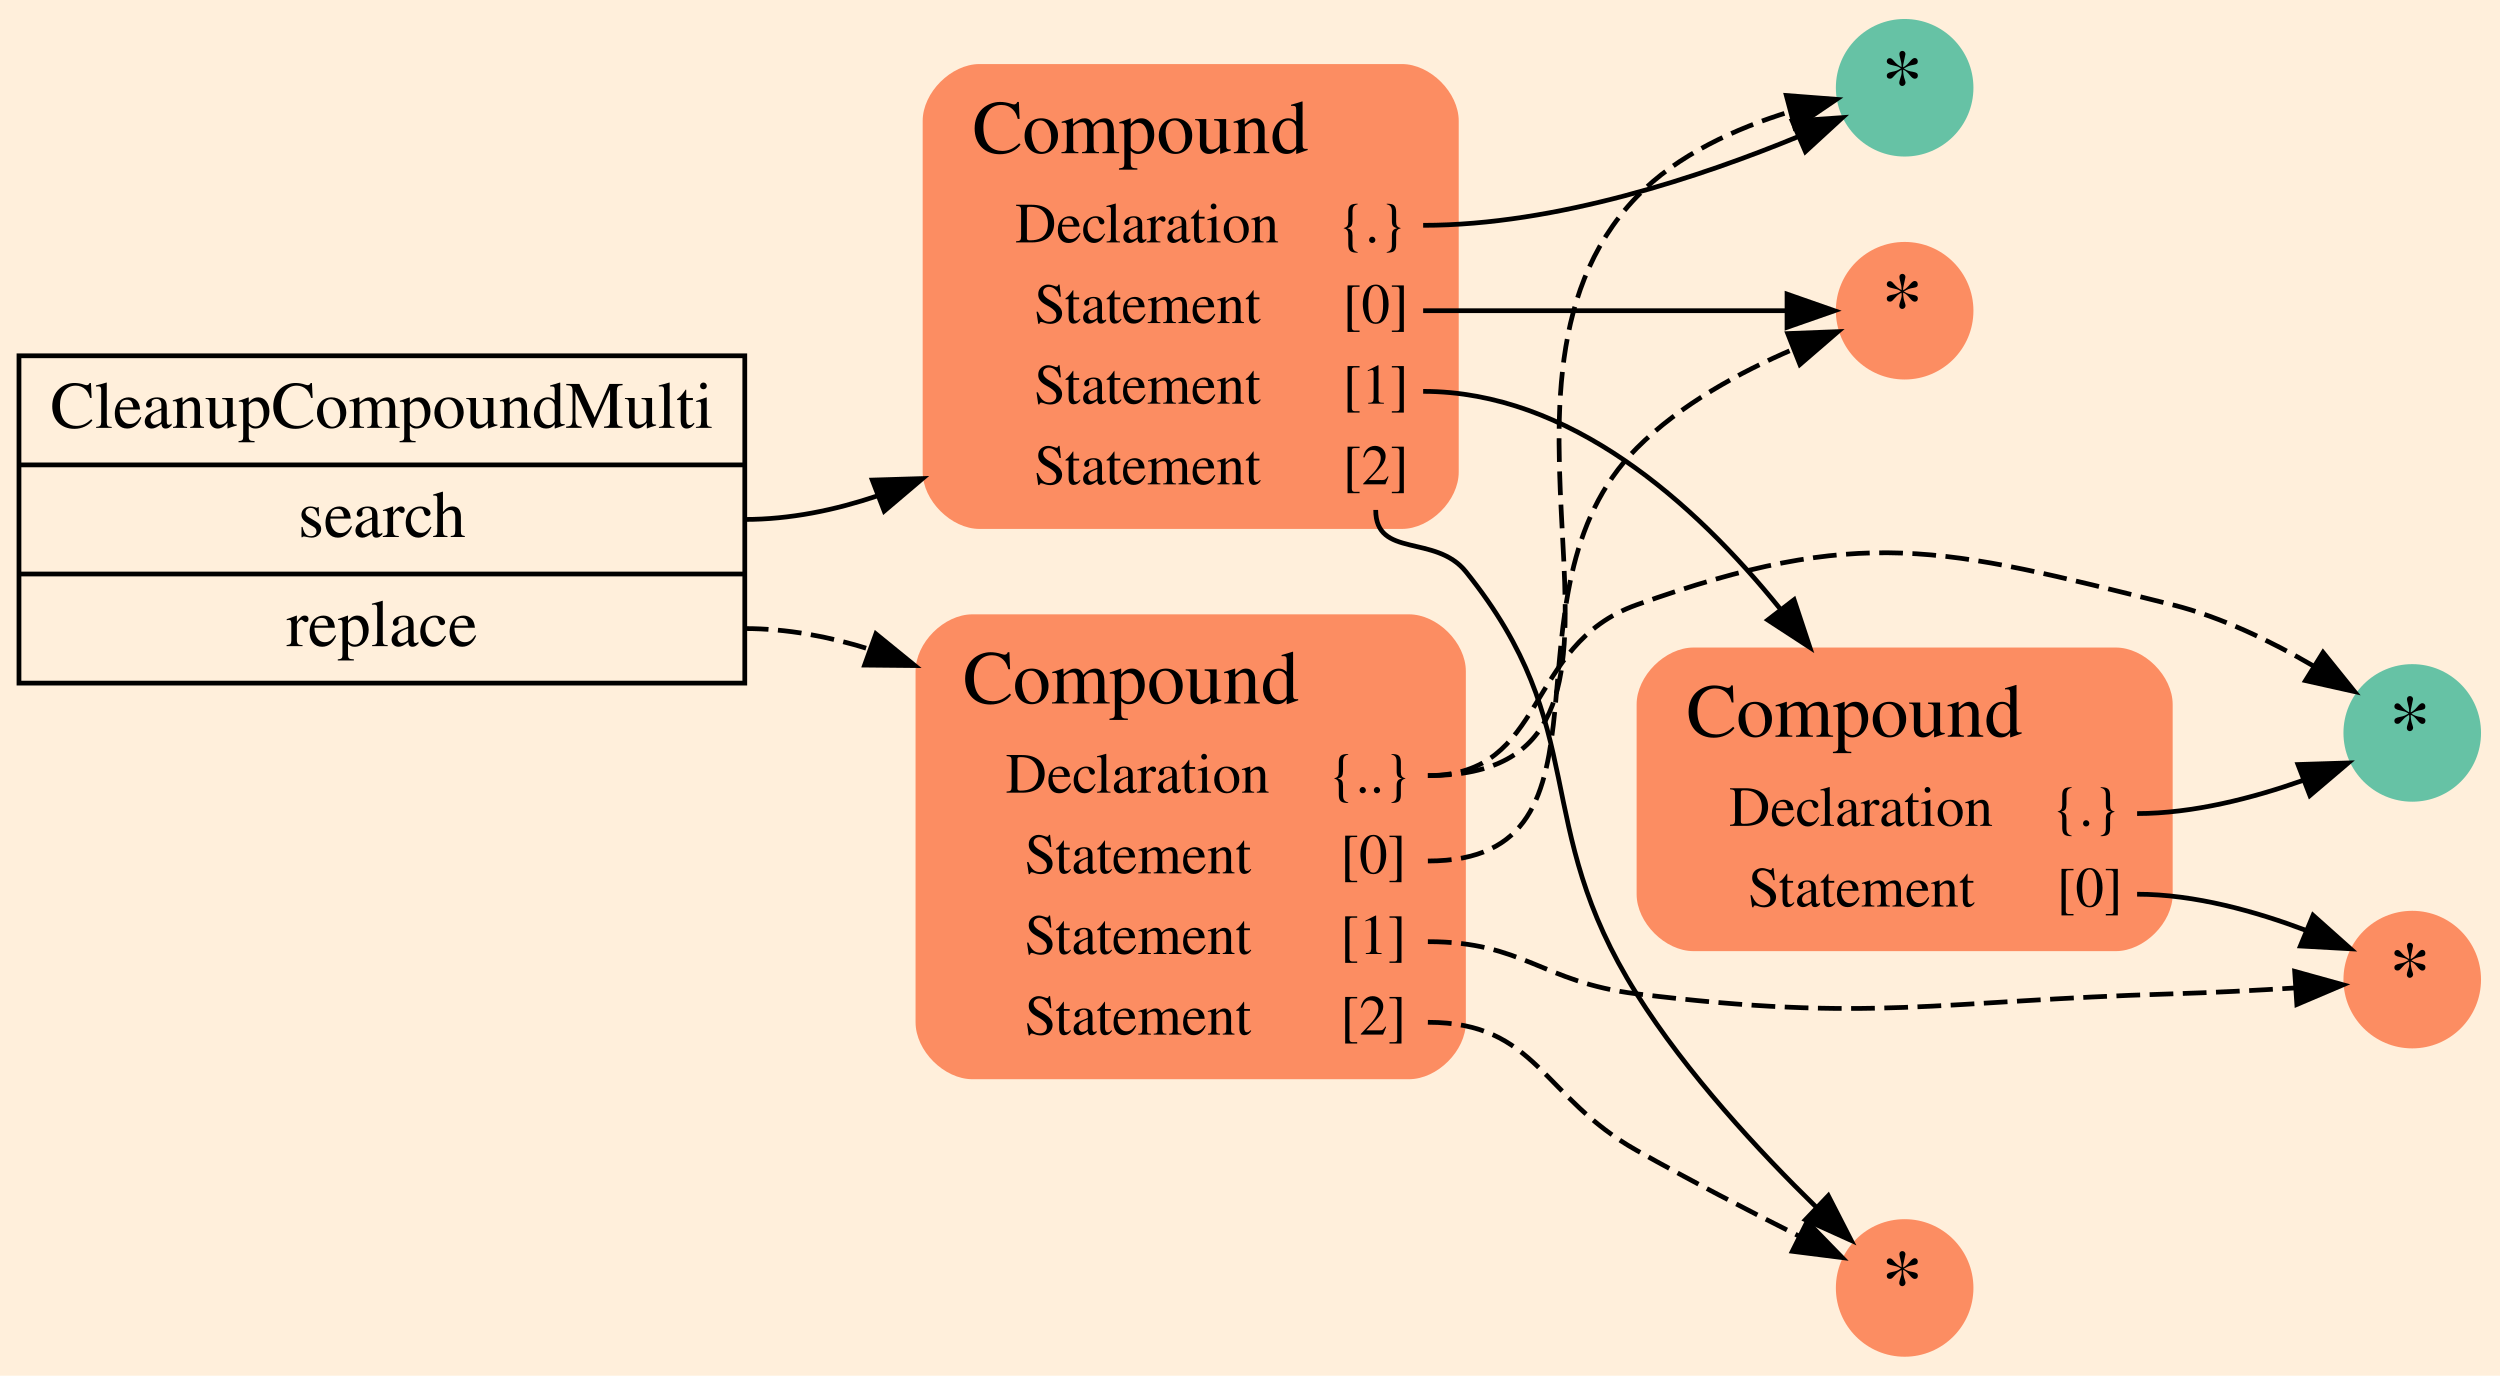
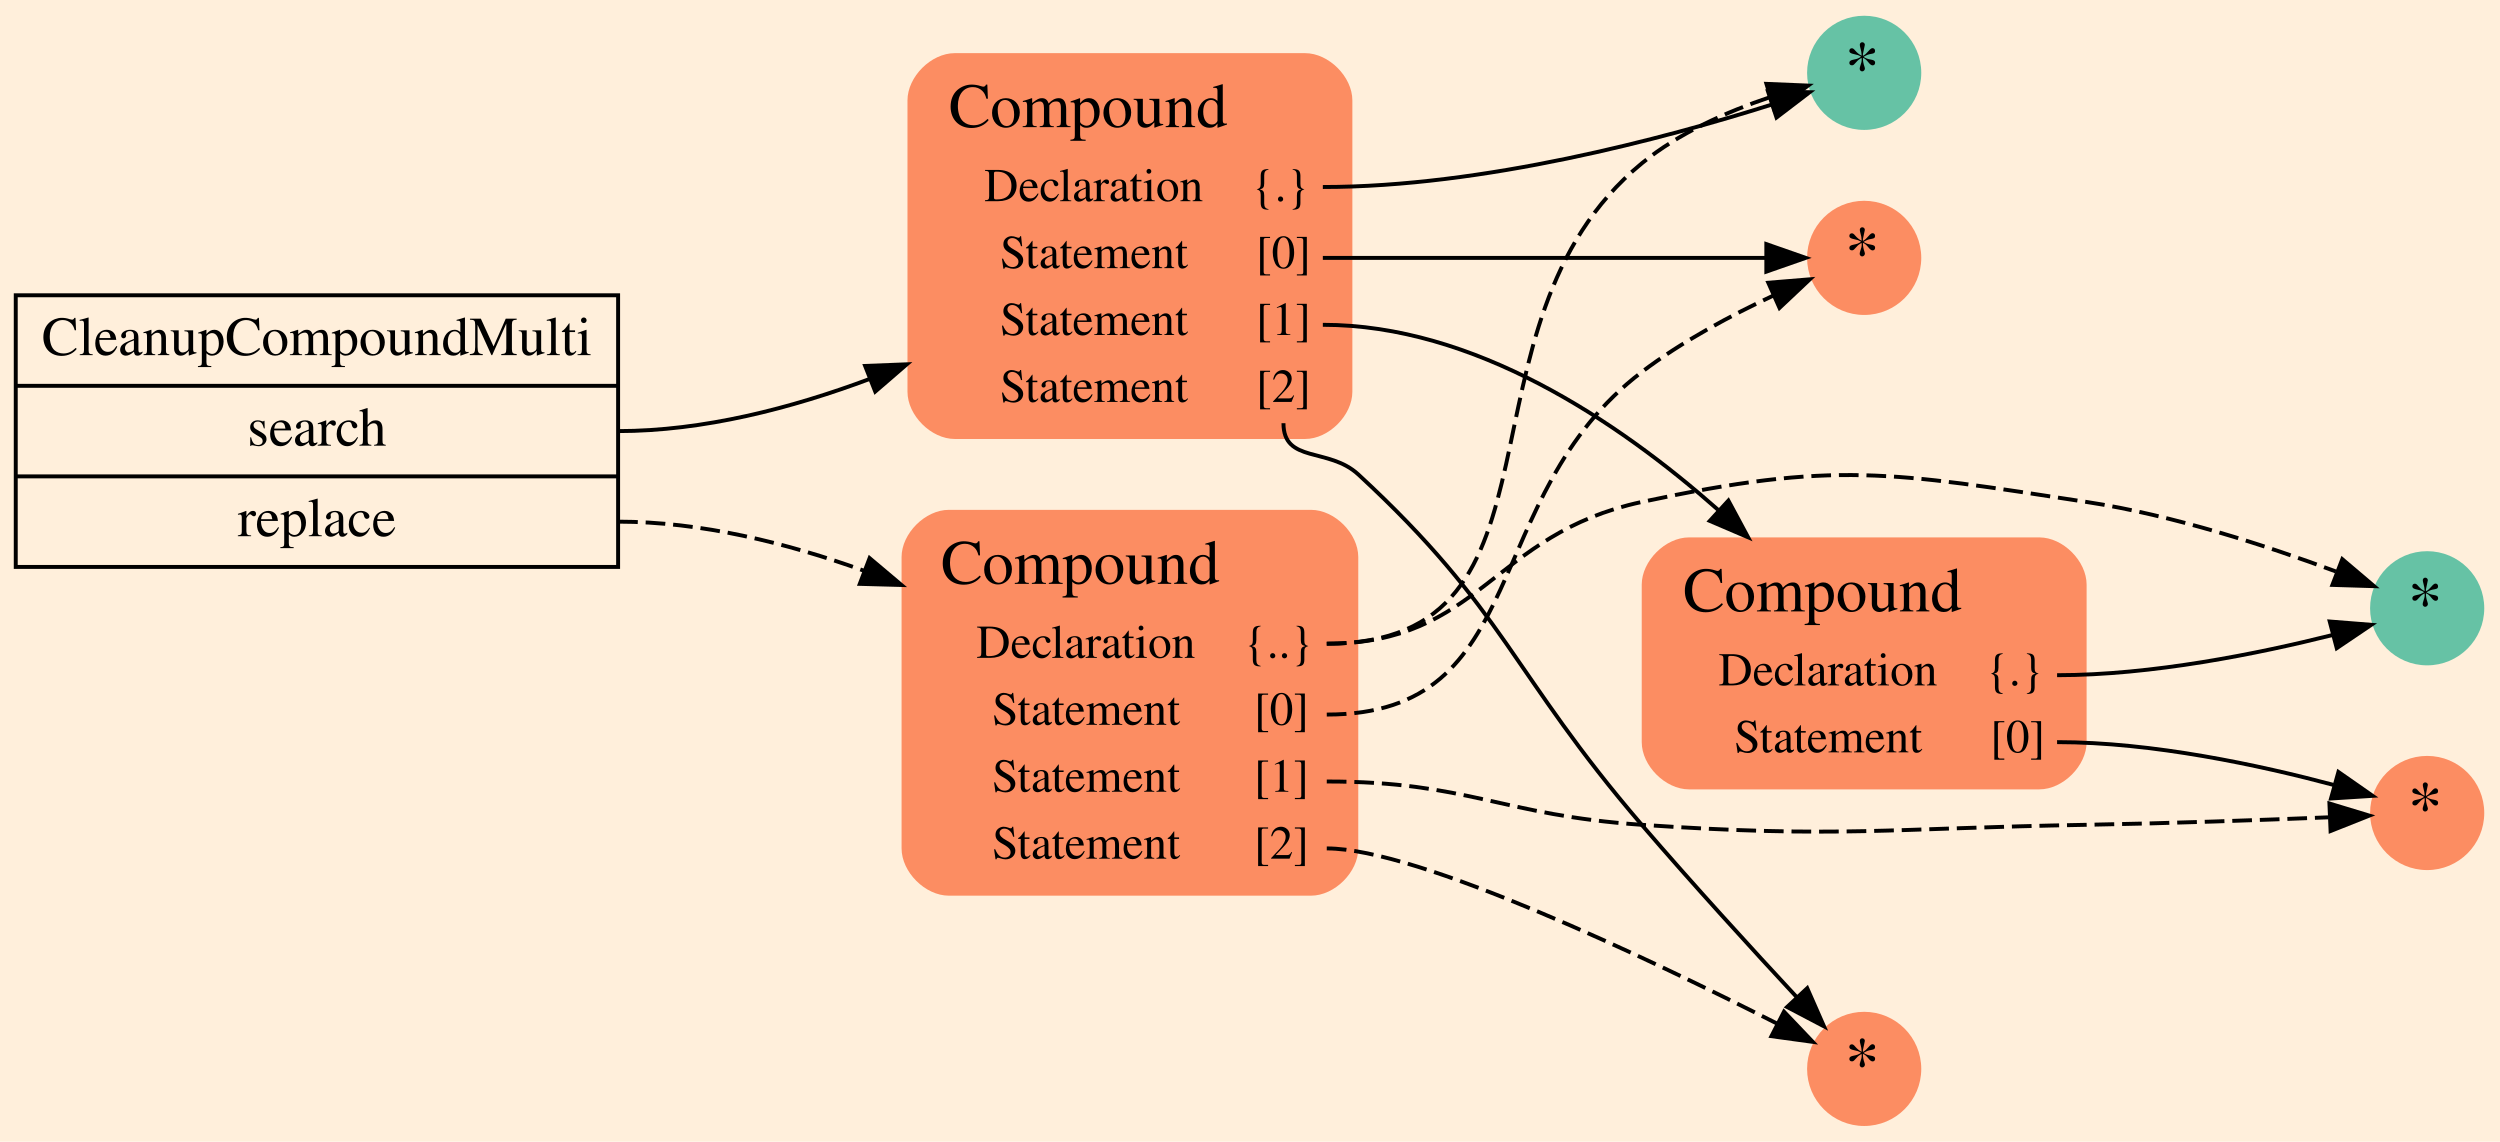
- <svg xmlns="http://www.w3.org/2000/svg" width="527pt" height="290pt" viewBox="0.00 0.00 527.00 290.00">
+ <svg xmlns="http://www.w3.org/2000/svg" width="635pt" height="290pt" viewBox="0.00 0.00 635.00 290.00">
  <g id="graph0" class="graph" transform="scale(1 1) rotate(0) translate(4 286)">
-     <polygon fill="#ffefdb" stroke="transparent" points="-4,4 -4,-286 523,-286 523,4 -4,4" />
+     <polygon fill="#ffefdb" stroke="transparent" points="-4,4 -4,-286 631,-286 631,4 -4,4" />
    <g id="node1" class="node">
      <polygon fill="#ffefdb" stroke="#000000" points="0,-142 0,-211 153,-211 153,-142 0,-142" />
      <text text-anchor="middle" x="76.5" y="-195.8" font-family="Times,serif" font-size="14.00" fill="#000000">CleanupCompoundMulti</text>
      <polyline fill="none" stroke="#000000" points="0,-188 153,-188 " />
      <text text-anchor="middle" x="76.5" y="-172.8" font-family="Times,serif" font-size="14.00" fill="#000000">search</text>
      <polyline fill="none" stroke="#000000" points="0,-165 153,-165 " />
      <text text-anchor="middle" x="76.5" y="-149.8" font-family="Times,serif" font-size="14.00" fill="#000000">replace</text>
    </g>
    <g id="node2" class="node">
-       <path fill="#fc8d62" stroke="transparent" d="M291.5,-272.5C291.5,-272.5 202.5,-272.5 202.5,-272.5 196.5,-272.5 190.5,-266.5 190.5,-260.5 190.5,-260.5 190.5,-186.5 190.5,-186.5 190.5,-180.5 196.5,-174.5 202.5,-174.5 202.5,-174.5 291.5,-174.5 291.5,-174.5 297.5,-174.5 303.5,-180.5 303.5,-186.5 303.5,-186.5 303.5,-260.5 303.5,-260.5 303.5,-266.5 297.5,-272.5 291.5,-272.5" />
-       <text text-anchor="start" x="201" y="-253.7" font-family="Times,serif" font-size="16.00" fill="#000000">Compound</text>
-       <text text-anchor="start" x="210" y="-234.9" font-family="Times,serif" font-size="12.00" fill="#000000">Declaration</text>
-       <text text-anchor="start" x="278" y="-234.9" font-family="Times,serif" font-size="12.00" fill="#000000">{.}</text>
-       <text text-anchor="start" x="214" y="-217.9" font-family="Times,serif" font-size="12.00" fill="#000000">Statement</text>
-       <text text-anchor="start" x="279" y="-217.9" font-family="Times,serif" font-size="12.00" fill="#000000">[0]</text>
-       <text text-anchor="start" x="214" y="-200.9" font-family="Times,serif" font-size="12.00" fill="#000000">Statement</text>
-       <text text-anchor="start" x="279" y="-200.9" font-family="Times,serif" font-size="12.00" fill="#000000">[1]</text>
-       <text text-anchor="start" x="214" y="-183.9" font-family="Times,serif" font-size="12.00" fill="#000000">Statement</text>
-       <text text-anchor="start" x="279" y="-183.9" font-family="Times,serif" font-size="12.00" fill="#000000">[2]</text>
+       <path fill="#fc8d62" stroke="transparent" d="M327.5,-272.5C327.5,-272.5 238.5,-272.5 238.5,-272.5 232.5,-272.5 226.5,-266.5 226.5,-260.5 226.5,-260.5 226.5,-186.5 226.5,-186.5 226.5,-180.5 232.5,-174.5 238.5,-174.5 238.5,-174.5 327.5,-174.5 327.5,-174.5 333.5,-174.5 339.5,-180.5 339.5,-186.5 339.5,-186.5 339.5,-260.5 339.5,-260.5 339.5,-266.5 333.5,-272.5 327.5,-272.5" />
+       <text text-anchor="start" x="237" y="-253.7" font-family="Times,serif" font-size="16.00" fill="#000000">Compound</text>
+       <text text-anchor="start" x="246" y="-234.9" font-family="Times,serif" font-size="12.00" fill="#000000">Declaration</text>
+       <text text-anchor="start" x="314" y="-234.9" font-family="Times,serif" font-size="12.00" fill="#000000">{.}</text>
+       <text text-anchor="start" x="250" y="-217.9" font-family="Times,serif" font-size="12.00" fill="#000000">Statement</text>
+       <text text-anchor="start" x="315" y="-217.9" font-family="Times,serif" font-size="12.00" fill="#000000">[0]</text>
+       <text text-anchor="start" x="250" y="-200.9" font-family="Times,serif" font-size="12.00" fill="#000000">Statement</text>
+       <text text-anchor="start" x="315" y="-200.9" font-family="Times,serif" font-size="12.00" fill="#000000">[1]</text>
+       <text text-anchor="start" x="250" y="-183.9" font-family="Times,serif" font-size="12.00" fill="#000000">Statement</text>
+       <text text-anchor="start" x="315" y="-183.9" font-family="Times,serif" font-size="12.00" fill="#000000">[2]</text>
    </g>
    <g id="edge1" class="edge">
-       <path fill="none" stroke="#000000" d="M153,-176.5C162.479,-176.5 171.982,-178.436 181.109,-181.522" />
-       <polygon fill="#000000" stroke="#000000" points="179.878,-184.798 190.468,-185.12 182.391,-178.264 179.878,-184.798" />
+       <path fill="none" stroke="#000000" d="M153,-176.5C174.547,-176.5 196.97,-182.281 217.004,-189.788" />
+       <polygon fill="#000000" stroke="#000000" points="215.744,-193.053 226.33,-193.468 218.313,-186.542 215.744,-193.053" />
    </g>
    <g id="node9" class="node">
-       <path fill="#fc8d62" stroke="transparent" d="M293,-156.5C293,-156.5 201,-156.5 201,-156.5 195,-156.5 189,-150.5 189,-144.5 189,-144.5 189,-70.5 189,-70.5 189,-64.5 195,-58.5 201,-58.5 201,-58.5 293,-58.5 293,-58.5 299,-58.5 305,-64.5 305,-70.5 305,-70.5 305,-144.5 305,-144.5 305,-150.5 299,-156.5 293,-156.5" />
-       <text text-anchor="start" x="199" y="-137.7" font-family="Times,serif" font-size="16.00" fill="#000000">Compound</text>
-       <text text-anchor="start" x="208" y="-118.9" font-family="Times,serif" font-size="12.00" fill="#000000">Declaration</text>
-       <text text-anchor="start" x="276" y="-118.9" font-family="Times,serif" font-size="12.00" fill="#000000">{..}</text>
-       <text text-anchor="start" x="212" y="-101.9" font-family="Times,serif" font-size="12.00" fill="#000000">Statement</text>
-       <text text-anchor="start" x="278.5" y="-101.9" font-family="Times,serif" font-size="12.00" fill="#000000">[0]</text>
-       <text text-anchor="start" x="212" y="-84.9" font-family="Times,serif" font-size="12.00" fill="#000000">Statement</text>
-       <text text-anchor="start" x="278.5" y="-84.9" font-family="Times,serif" font-size="12.00" fill="#000000">[1]</text>
-       <text text-anchor="start" x="212" y="-67.9" font-family="Times,serif" font-size="12.00" fill="#000000">Statement</text>
-       <text text-anchor="start" x="278.5" y="-67.9" font-family="Times,serif" font-size="12.00" fill="#000000">[2]</text>
+       <path fill="#fc8d62" stroke="transparent" d="M329,-156.5C329,-156.5 237,-156.5 237,-156.5 231,-156.5 225,-150.5 225,-144.5 225,-144.5 225,-70.5 225,-70.5 225,-64.5 231,-58.5 237,-58.5 237,-58.5 329,-58.5 329,-58.5 335,-58.5 341,-64.5 341,-70.5 341,-70.5 341,-144.5 341,-144.5 341,-150.5 335,-156.5 329,-156.5" />
+       <text text-anchor="start" x="235" y="-137.7" font-family="Times,serif" font-size="16.00" fill="#000000">Compound</text>
+       <text text-anchor="start" x="244" y="-118.9" font-family="Times,serif" font-size="12.00" fill="#000000">Declaration</text>
+       <text text-anchor="start" x="312" y="-118.9" font-family="Times,serif" font-size="12.00" fill="#000000">{..}</text>
+       <text text-anchor="start" x="248" y="-101.9" font-family="Times,serif" font-size="12.00" fill="#000000">Statement</text>
+       <text text-anchor="start" x="314.5" y="-101.9" font-family="Times,serif" font-size="12.00" fill="#000000">[0]</text>
+       <text text-anchor="start" x="248" y="-84.9" font-family="Times,serif" font-size="12.00" fill="#000000">Statement</text>
+       <text text-anchor="start" x="314.5" y="-84.9" font-family="Times,serif" font-size="12.00" fill="#000000">[1]</text>
+       <text text-anchor="start" x="248" y="-67.9" font-family="Times,serif" font-size="12.00" fill="#000000">Statement</text>
+       <text text-anchor="start" x="314.5" y="-67.9" font-family="Times,serif" font-size="12.00" fill="#000000">[2]</text>
    </g>
    <g id="edge2" class="edge">
-       <path fill="none" stroke="#000000" stroke-dasharray="5,2" d="M153,-153.5C161.845,-153.5 170.724,-151.837 179.306,-149.143" />
-       <polygon fill="#000000" stroke="#000000" points="180.634,-152.385 188.851,-145.697 178.257,-145.8 180.634,-152.385" />
+       <path fill="none" stroke="#000000" stroke-dasharray="5,2" d="M153,-153.5C173.986,-153.5 195.841,-148.107 215.511,-141.014" />
+       <polygon fill="#000000" stroke="#000000" points="216.877,-144.239 224.978,-137.411 214.387,-137.697 216.877,-144.239" />
    </g>
    <g id="node3" class="node">
-       <ellipse fill="#66c2a5" stroke="#000000" stroke-width="0" cx="397.5" cy="-267.5" rx="14.5" ry="14.5" />
-       <text text-anchor="start" x="392.5" y="-263.1" font-family="Times,serif" font-size="18.00" fill="#000000">*</text>
+       <ellipse fill="#66c2a5" stroke="#000000" stroke-width="0" cx="469.5" cy="-267.5" rx="14.5" ry="14.5" />
+       <text text-anchor="start" x="464.5" y="-263.1" font-family="Times,serif" font-size="18.00" fill="#000000">*</text>
    </g>
    <g id="edge3" class="edge">
-       <path fill="none" stroke="#000000" d="M296,-238.5C324.063,-238.5 354.87,-248.876 375.098,-257.215" />
-       <polygon fill="#000000" stroke="#000000" points="373.81,-260.471 384.38,-261.207 376.576,-254.041 373.81,-260.471" />
+       <path fill="none" stroke="#000000" d="M332,-238.5C372.706,-238.5 418.76,-250.819 445.899,-259.399" />
+       <polygon fill="#000000" stroke="#000000" points="445.058,-262.806 455.65,-262.58 447.229,-256.151 445.058,-262.806" />
    </g>
    <g id="node4" class="node">
-       <ellipse fill="#fc8d62" stroke="#000000" stroke-width="0" cx="397.5" cy="-220.5" rx="14.5" ry="14.5" />
-       <text text-anchor="start" x="392.5" y="-216.1" font-family="Times,serif" font-size="18.00" fill="#000000">*</text>
+       <ellipse fill="#fc8d62" stroke="#000000" stroke-width="0" cx="469.5" cy="-220.5" rx="14.5" ry="14.5" />
+       <text text-anchor="start" x="464.5" y="-216.1" font-family="Times,serif" font-size="18.00" fill="#000000">*</text>
    </g>
    <g id="edge4" class="edge">
-       <path fill="none" stroke="#000000" d="M296,-220.5C322.14,-220.5 352.066,-220.5 372.614,-220.5" />
-       <polygon fill="#000000" stroke="#000000" points="372.708,-224 382.708,-220.5 372.708,-217 372.708,-224" />
+       <path fill="none" stroke="#000000" d="M332,-220.5C371.234,-220.5 416.765,-220.5 444.337,-220.5" />
+       <polygon fill="#000000" stroke="#000000" points="444.647,-224 454.647,-220.5 444.647,-217 444.647,-224" />
    </g>
    <g id="node5" class="node">
-       <path fill="#fc8d62" stroke="transparent" d="M442,-149.5C442,-149.5 353,-149.5 353,-149.5 347,-149.5 341,-143.5 341,-137.5 341,-137.5 341,-97.5 341,-97.5 341,-91.5 347,-85.5 353,-85.5 353,-85.5 442,-85.5 442,-85.5 448,-85.5 454,-91.5 454,-97.5 454,-97.5 454,-137.5 454,-137.5 454,-143.5 448,-149.5 442,-149.5" />
-       <text text-anchor="start" x="351.5" y="-130.7" font-family="Times,serif" font-size="16.00" fill="#000000">Compound</text>
-       <text text-anchor="start" x="360.5" y="-111.9" font-family="Times,serif" font-size="12.00" fill="#000000">Declaration</text>
-       <text text-anchor="start" x="428.5" y="-111.9" font-family="Times,serif" font-size="12.00" fill="#000000">{.}</text>
-       <text text-anchor="start" x="364.5" y="-94.9" font-family="Times,serif" font-size="12.00" fill="#000000">Statement</text>
-       <text text-anchor="start" x="429.5" y="-94.9" font-family="Times,serif" font-size="12.00" fill="#000000">[0]</text>
+       <path fill="#fc8d62" stroke="transparent" d="M514,-149.5C514,-149.5 425,-149.5 425,-149.5 419,-149.5 413,-143.5 413,-137.5 413,-137.5 413,-97.5 413,-97.5 413,-91.5 419,-85.5 425,-85.5 425,-85.5 514,-85.5 514,-85.5 520,-85.5 526,-91.5 526,-97.5 526,-97.5 526,-137.5 526,-137.5 526,-143.5 520,-149.5 514,-149.5" />
+       <text text-anchor="start" x="423.5" y="-130.7" font-family="Times,serif" font-size="16.00" fill="#000000">Compound</text>
+       <text text-anchor="start" x="432.5" y="-111.9" font-family="Times,serif" font-size="12.00" fill="#000000">Declaration</text>
+       <text text-anchor="start" x="500.5" y="-111.9" font-family="Times,serif" font-size="12.00" fill="#000000">{.}</text>
+       <text text-anchor="start" x="436.5" y="-94.9" font-family="Times,serif" font-size="12.00" fill="#000000">Statement</text>
+       <text text-anchor="start" x="501.5" y="-94.9" font-family="Times,serif" font-size="12.00" fill="#000000">[0]</text>
    </g>
    <g id="edge5" class="edge">
-       <path fill="none" stroke="#000000" d="M296,-203.5C326.855,-203.5 353.148,-180.08 371.238,-157.683" />
-       <polygon fill="#000000" stroke="#000000" points="374.194,-159.581 377.524,-149.523 368.649,-155.309 374.194,-159.581" />
+       <path fill="none" stroke="#000000" d="M332,-203.5C370.275,-203.5 406.672,-179.251 432.393,-156.505" />
+       <polygon fill="#000000" stroke="#000000" points="435.009,-158.856 440.023,-149.523 430.283,-153.692 435.009,-158.856" />
    </g>
    <g id="node8" class="node">
-       <ellipse fill="#fc8d62" stroke="#000000" stroke-width="0" cx="397.5" cy="-14.5" rx="14.5" ry="14.5" />
-       <text text-anchor="start" x="392.5" y="-10.1" font-family="Times,serif" font-size="18.00" fill="#000000">*</text>
+       <ellipse fill="#fc8d62" stroke="#000000" stroke-width="0" cx="469.5" cy="-14.5" rx="14.5" ry="14.5" />
+       <text text-anchor="start" x="464.5" y="-10.1" font-family="Times,serif" font-size="18.00" fill="#000000">*</text>
    </g>
    <g id="edge6" class="edge">
-       <path fill="none" stroke="#000000" d="M286,-178.5C286,-168.268 298.586,-173.472 305,-165.5 331.749,-132.256 318.274,-112.613 341,-76.5 351.562,-59.716 366.874,-43.245 378.894,-31.504" />
-       <polygon fill="#000000" stroke="#000000" points="381.406,-33.945 386.235,-24.515 376.579,-28.875 381.406,-33.945" />
+       <path fill="none" stroke="#000000" d="M322,-178.5C322,-168.268 333.481,-172.439 341,-165.5 378.389,-130.994 379.851,-115.097 413,-76.5 425.92,-61.456 441.082,-44.874 452.444,-32.647" />
+       <polygon fill="#000000" stroke="#000000" points="455.036,-35 459.301,-25.301 449.919,-30.223 455.036,-35" />
    </g>
    <g id="node6" class="node">
-       <ellipse fill="#66c2a5" stroke="#000000" stroke-width="0" cx="504.5" cy="-131.5" rx="14.5" ry="14.5" />
-       <text text-anchor="start" x="499.5" y="-127.1" font-family="Times,serif" font-size="18.00" fill="#000000">*</text>
+       <ellipse fill="#66c2a5" stroke="#000000" stroke-width="0" cx="612.5" cy="-131.5" rx="14.5" ry="14.5" />
+       <text text-anchor="start" x="607.5" y="-127.1" font-family="Times,serif" font-size="18.00" fill="#000000">*</text>
    </g>
    <g id="edge7" class="edge">
-       <path fill="none" stroke="#000000" d="M446.5,-114.5C458.305,-114.5 470.935,-117.783 481.386,-121.464" />
-       <polygon fill="#000000" stroke="#000000" points="480.409,-124.838 490.998,-125.17 482.927,-118.307 480.409,-124.838" />
+       <path fill="none" stroke="#000000" d="M518.5,-114.5C542.596,-114.5 569.619,-119.976 588.485,-124.712" />
+       <polygon fill="#000000" stroke="#000000" points="587.75,-128.138 598.312,-127.298 589.532,-121.368 587.75,-128.138" />
    </g>
    <g id="node7" class="node">
-       <ellipse fill="#fc8d62" stroke="#000000" stroke-width="0" cx="504.5" cy="-79.5" rx="14.5" ry="14.5" />
-       <text text-anchor="start" x="499.5" y="-75.1" font-family="Times,serif" font-size="18.00" fill="#000000">*</text>
+       <ellipse fill="#fc8d62" stroke="#000000" stroke-width="0" cx="612.5" cy="-79.5" rx="14.5" ry="14.5" />
+       <text text-anchor="start" x="607.5" y="-75.1" font-family="Times,serif" font-size="18.00" fill="#000000">*</text>
    </g>
    <g id="edge8" class="edge">
-       <path fill="none" stroke="#000000" d="M446.5,-97.5C458.644,-97.5 471.603,-93.856 482.183,-89.847" />
-       <polygon fill="#000000" stroke="#000000" points="483.59,-93.053 491.495,-85.998 480.917,-86.583 483.59,-93.053" />
+       <path fill="none" stroke="#000000" d="M518.5,-97.5C542.781,-97.5 569.971,-91.635 588.837,-86.6" />
+       <polygon fill="#000000" stroke="#000000" points="589.957,-89.922 598.644,-83.857 588.071,-83.18 589.957,-89.922" />
    </g>
    <g id="edge10" class="edge">
-       <path fill="none" stroke="#000000" stroke-dasharray="5,2" d="M297,-122.5C354.641,-122.5 301.075,-202.926 341,-244.5 349.561,-253.415 362.058,-258.981 373.124,-262.4" />
-       <polygon fill="#000000" stroke="#000000" points="372.556,-265.87 383.119,-265.058 374.355,-259.105 372.556,-265.87" />
+       <path fill="none" stroke="#000000" stroke-dasharray="5,2" d="M333,-122.5C397.84,-122.5 362.93,-203.302 413,-244.5 422.42,-252.251 434.802,-257.683 445.573,-261.314" />
+       <polygon fill="#000000" stroke="#000000" points="444.671,-264.698 455.257,-264.261 446.709,-258.001 444.671,-264.698" />
    </g>
    <g id="edge11" class="edge">
-       <path fill="none" stroke="#000000" stroke-dasharray="5,2" d="M297,-104.5C340.33,-104.5 310.452,-160.769 341,-191.5 350.165,-200.72 362.873,-207.599 373.916,-212.337" />
-       <polygon fill="#000000" stroke="#000000" points="372.853,-215.68 383.44,-216.092 375.421,-209.168 372.853,-215.68" />
+       <path fill="none" stroke="#000000" stroke-dasharray="5,2" d="M333,-104.5C385.529,-104.5 371.206,-159.679 413,-191.5 423.209,-199.273 435.812,-205.972 446.523,-210.967" />
+       <polygon fill="#000000" stroke="#000000" points="445.145,-214.185 455.704,-215.057 447.994,-207.791 445.145,-214.185" />
    </g>
    <g id="edge9" class="edge">
-       <path fill="none" stroke="#000000" stroke-dasharray="5,2" d="M297,-122.5C322.267,-122.5 317.204,-150.006 341,-158.5 388.299,-175.384 405.284,-170.706 454,-158.5 464.34,-155.909 474.877,-150.753 483.632,-145.634" />
-       <polygon fill="#000000" stroke="#000000" points="485.697,-148.471 492.34,-140.217 482,-142.527 485.697,-148.471" />
+       <path fill="none" stroke="#000000" stroke-dasharray="5,2" d="M333,-122.5C371.99,-122.5 374.878,-150.318 413,-158.5 462.104,-169.039 476.351,-166.069 526,-158.5 548.024,-155.143 572.15,-147.238 589.314,-140.844" />
+       <polygon fill="#000000" stroke="#000000" points="590.942,-143.968 599.02,-137.112 588.43,-137.434 590.942,-143.968" />
    </g>
    <g id="edge12" class="edge">
-       <path fill="none" stroke="#000000" stroke-dasharray="5,2" d="M297,-87.5C317.157,-87.5 320.994,-78.963 341,-76.5 390.846,-70.364 403.8,-75.01 454,-76.5 462.424,-76.75 471.627,-77.234 479.843,-77.742" />
-       <polygon fill="#000000" stroke="#000000" points="479.717,-81.241 489.925,-78.405 480.176,-74.256 479.717,-81.241" />
+       <path fill="none" stroke="#000000" stroke-dasharray="5,2" d="M333,-87.5C368.89,-87.5 377.194,-78.95 413,-76.5 463.105,-73.071 475.785,-75.629 526,-76.5 546.705,-76.859 570.186,-77.701 587.453,-78.402" />
+       <polygon fill="#000000" stroke="#000000" points="587.673,-81.914 597.811,-78.835 587.966,-74.92 587.673,-81.914" />
    </g>
    <g id="edge13" class="edge">
-       <path fill="none" stroke="#000000" stroke-dasharray="5,2" d="M297,-70.5C319.944,-70.5 321.002,-54.747 341,-43.5 352.07,-37.275 364.617,-30.78 375.07,-25.519" />
-       <polygon fill="#000000" stroke="#000000" points="376.946,-28.495 384.335,-20.902 373.823,-22.23 376.946,-28.495" />
+       <path fill="none" stroke="#000000" stroke-dasharray="5,2" d="M333,-70.5C356.213,-70.5 414.98,-42.429 447.32,-26.035" />
+       <polygon fill="#000000" stroke="#000000" points="449.133,-29.039 456.44,-21.367 445.943,-22.808 449.133,-29.039" />
    </g>
  </g>
</svg>
